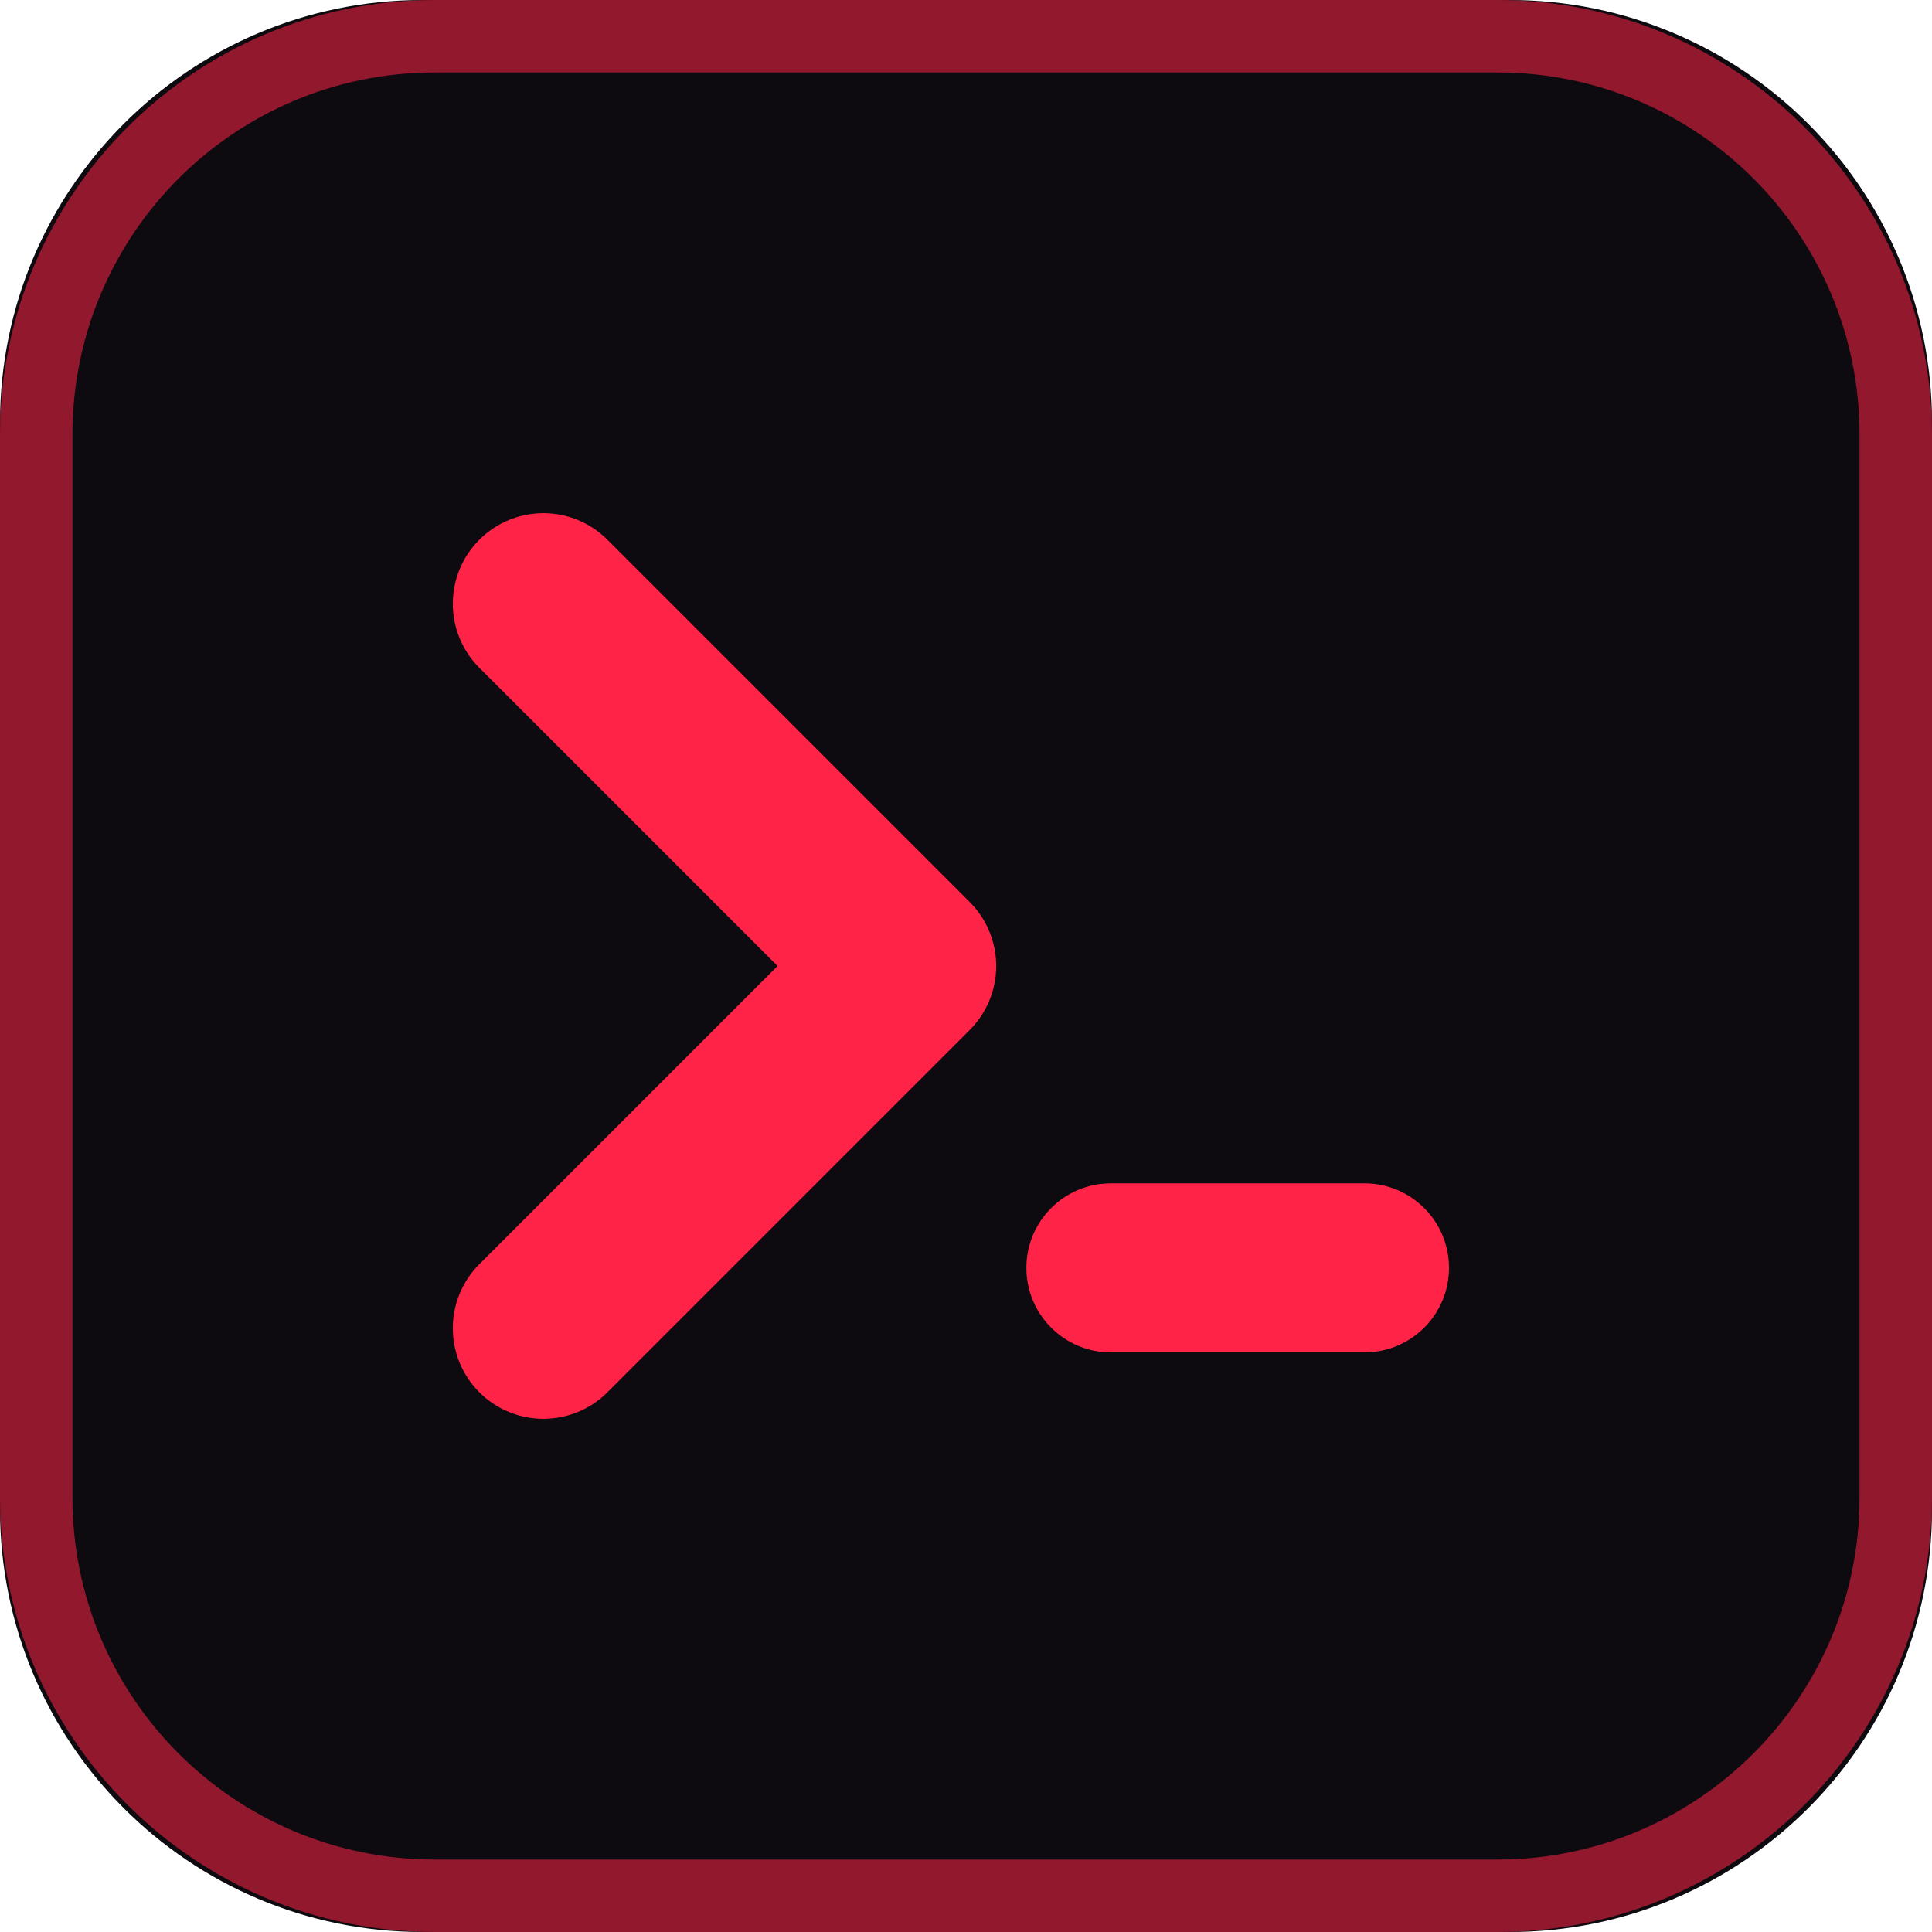
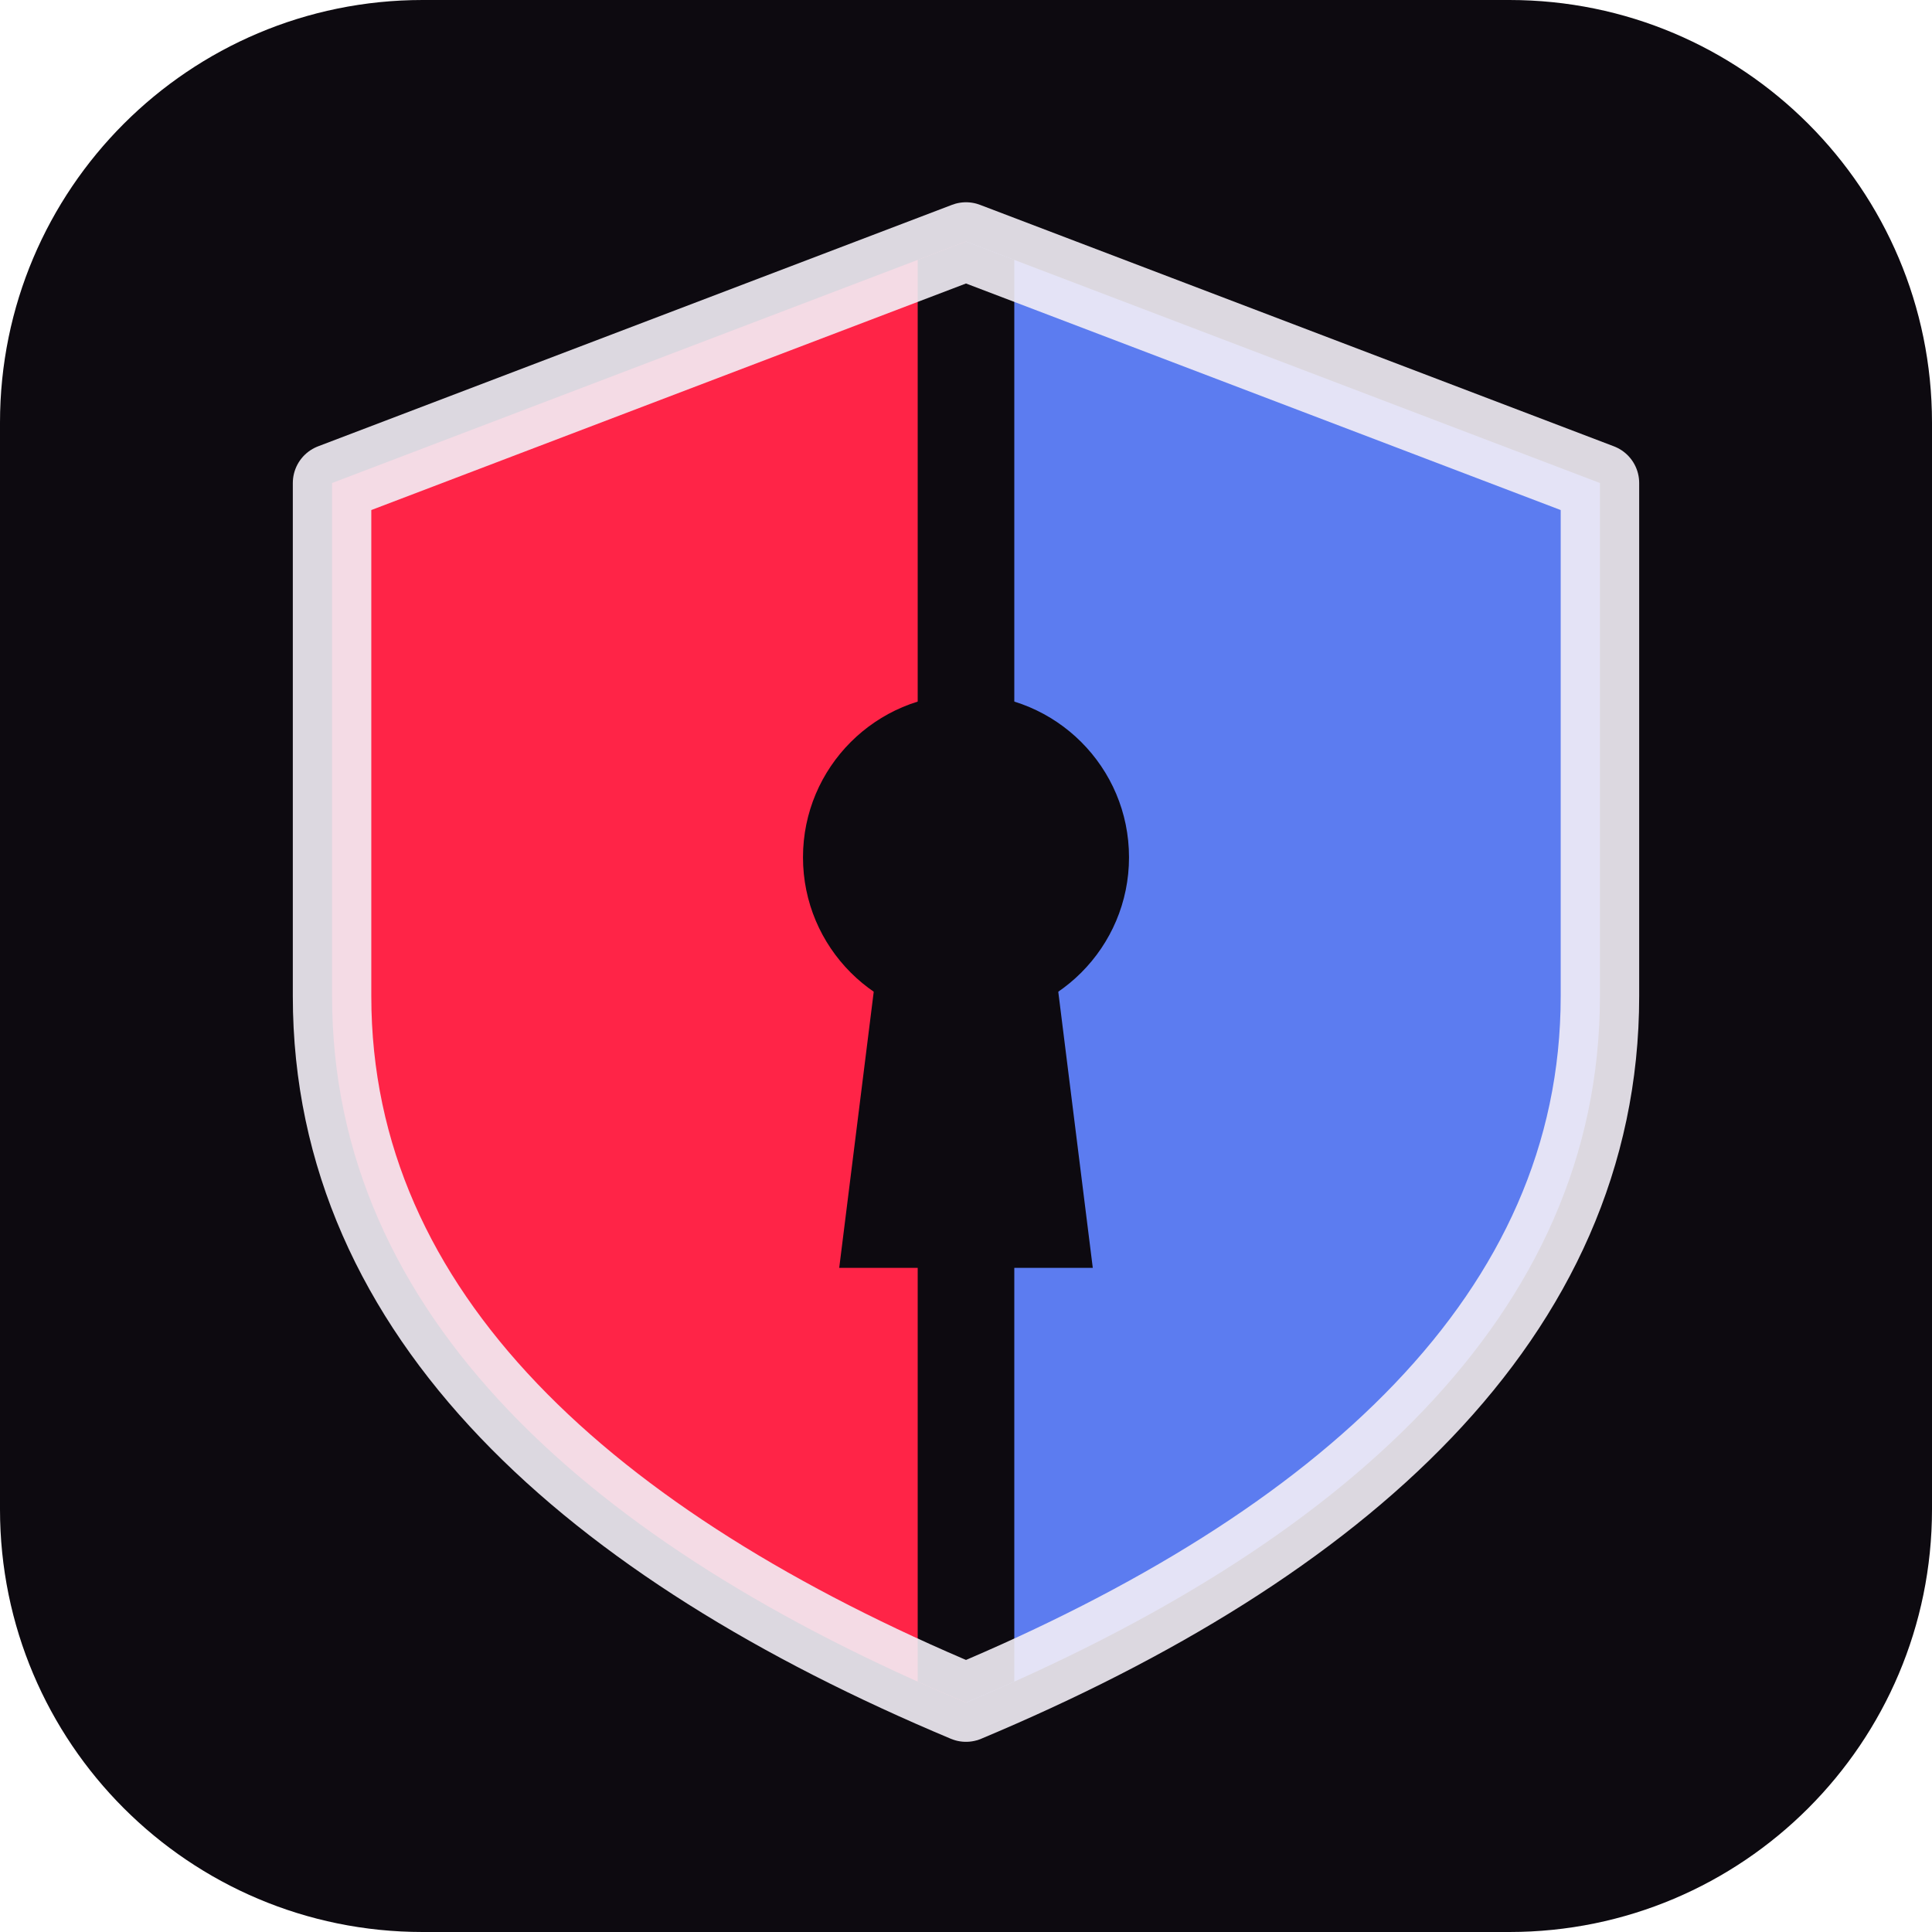
<svg xmlns="http://www.w3.org/2000/svg" viewBox="0 0 32 32" width="32" height="32">
+   <defs>
+     <clipPath id="shield">
+       <path d="M16 4 L26.5 8 V16.5 C26.5 21.8 22.2 25.6 16 28.2 C9.8 25.6 5.5 21.8 5.5 16.5 V8 Z" />
+     </clipPath>
+   </defs>
  <rect width="32" height="32" rx="7" fill="#0d0a10" />
-   <rect x="0.6" y="0.6" width="30.8" height="30.8" rx="6.6" fill="none" stroke="#ff2447" stroke-opacity="0.55" stroke-width="1.2" />
-   <g fill="none" stroke="#ff2447" stroke-width="3" stroke-linecap="round" stroke-linejoin="round">
-     <polyline points="9,10 15,16 9,22" />
+   <g clip-path="url(#shield)">
+     <rect x="0" y="0" width="16" height="32" fill="#ff2447" />
+     <rect x="16" y="0" width="16" height="32" fill="#5c7cf0" />
+     <rect x="15.2" y="0" width="1.6" height="32" fill="#0d0a10" />
  </g>
-   <rect x="17" y="19.6" width="7" height="2.8" rx="1.4" fill="#ff2447" />
+   <path d="M16 4 L26.5 8 V16.5 C26.5 21.8 22.2 25.6 16 28.2 C9.8 25.6 5.5 21.8 5.5 16.5 V8 Z" fill="none" stroke="#f3eef6" stroke-opacity="0.9" stroke-width="1.3" stroke-linejoin="round" />
+   <g fill="#0d0a10">
+     <circle cx="16" cy="14.2" r="2.7" />
+     <path d="M14.6 15.4 L17.4 15.4 L18.1 21 L13.9 21 Z" />
+   </g>
</svg>
